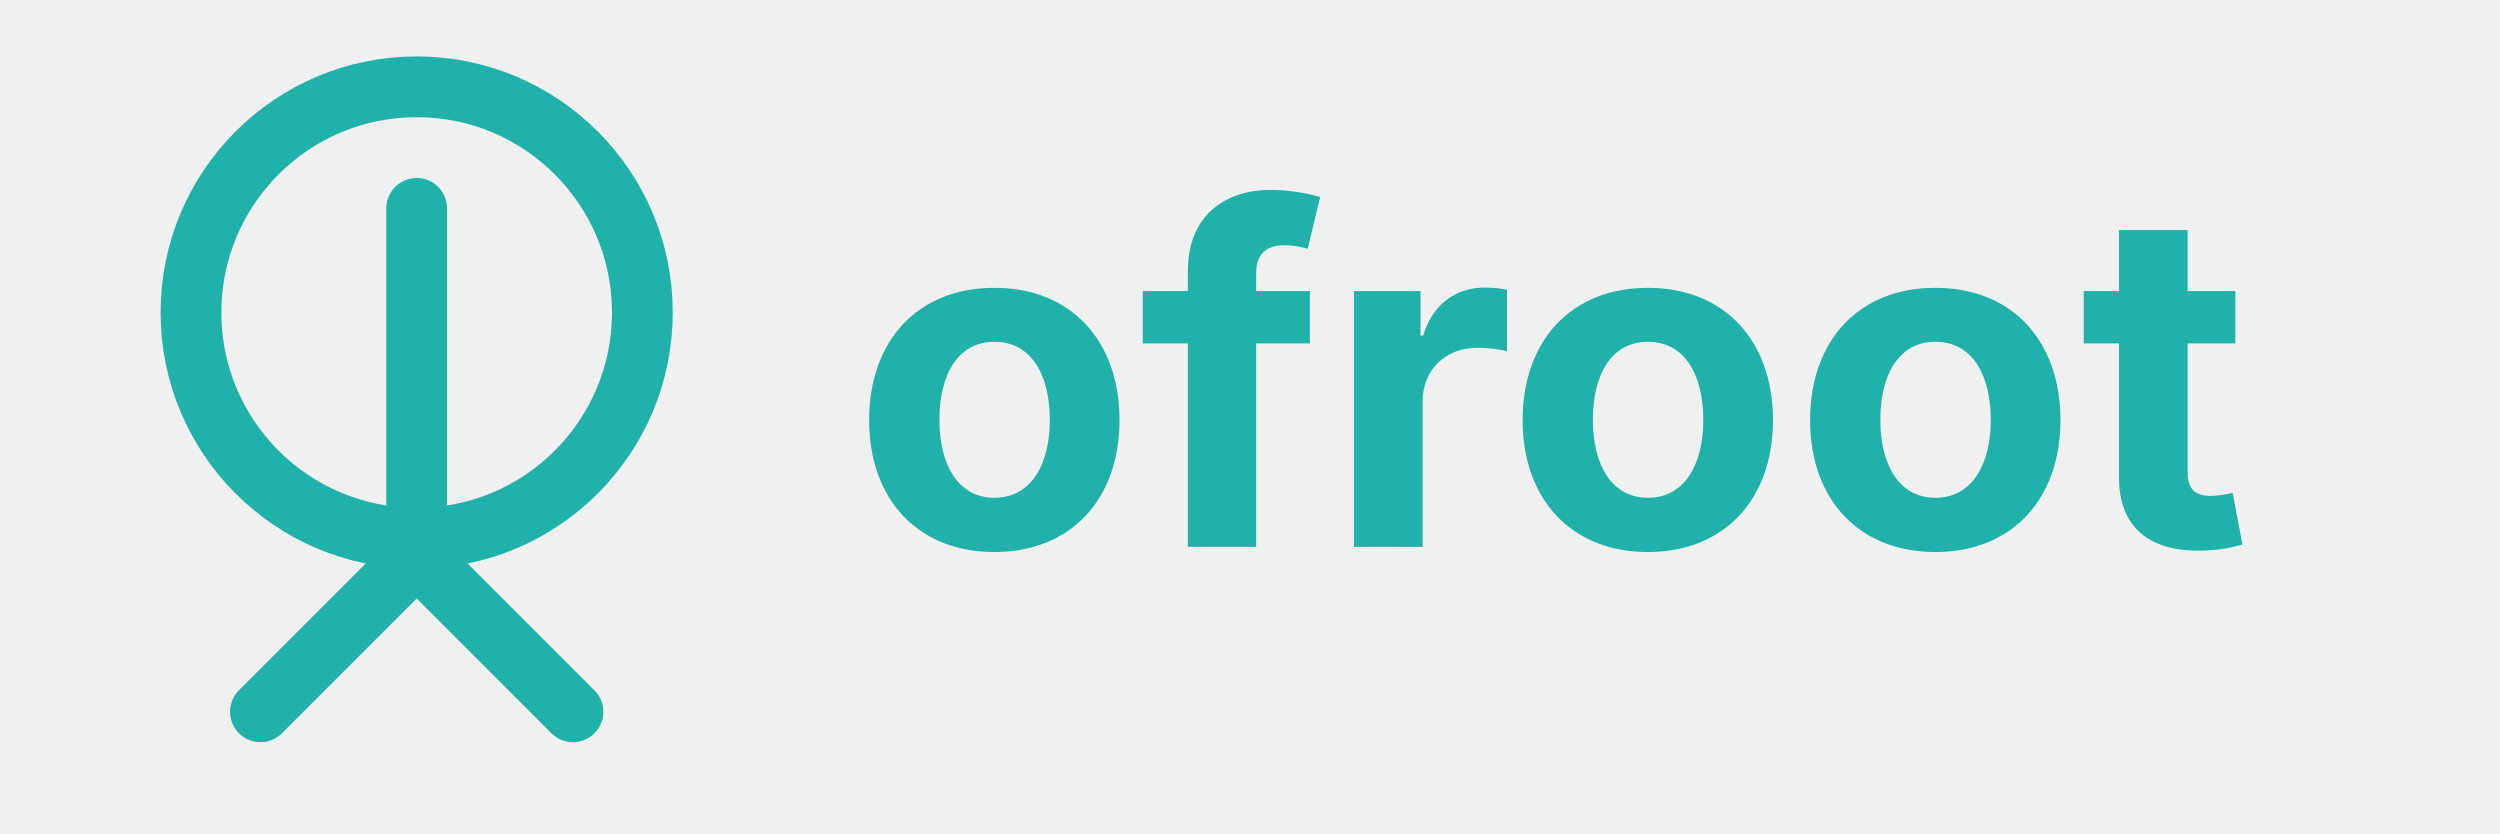
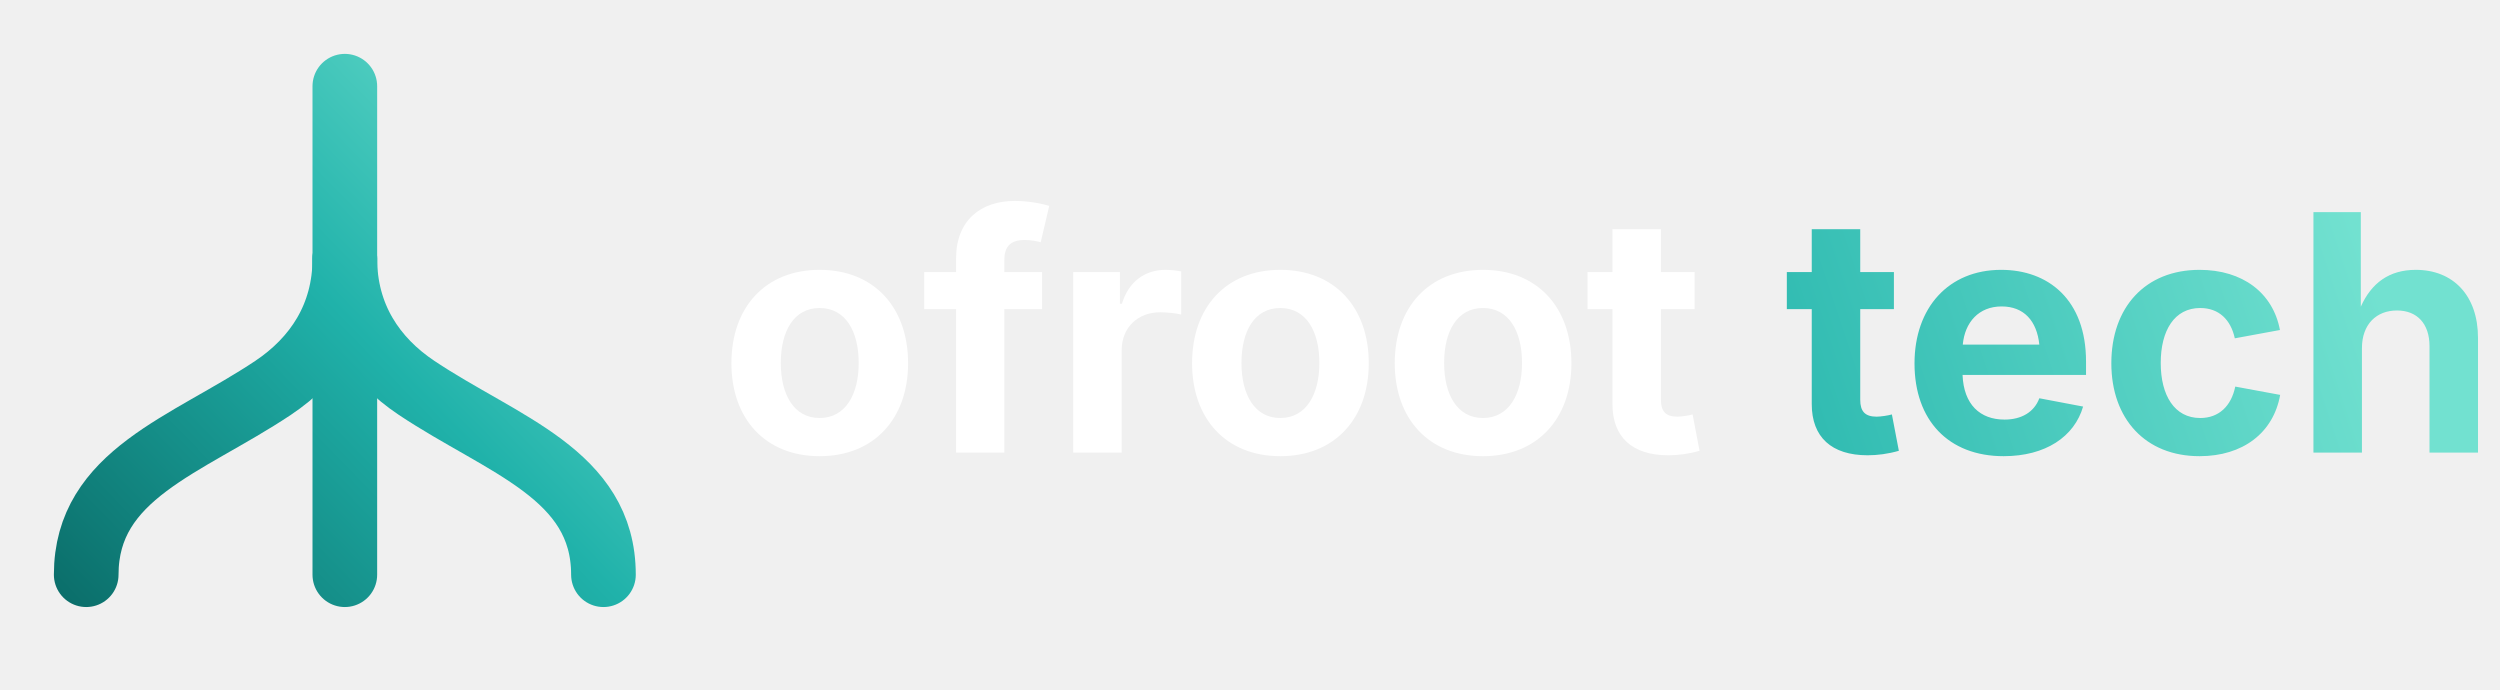
- <svg xmlns="http://www.w3.org/2000/svg" viewBox="0 0 144 48" role="img" aria-labelledby="ofroot-logo-title">
-   <g fill="none" stroke="#20B2AA" stroke-width="3.5" stroke-linecap="round" stroke-linejoin="round">
-     <circle cx="24" cy="18" r="13" />
-     <path d="M24 12v20m0 0-9 9m9-9 9 9" />
+ <svg xmlns="http://www.w3.org/2000/svg" viewBox="0 0 174 48" role="img" aria-labelledby="ofroot-logo-title ofroot-logo-description">
+   <defs>
+     <linearGradient id="ofroot-mark-gradient" x1="5" y1="42" x2="43" y2="5" gradientUnits="userSpaceOnUse">
+       <stop offset="0" stop-color="#0B6F6B" />
+       <stop offset="0.52" stop-color="#20B2AA" />
+       <stop offset="1" stop-color="#72E1D0" />
+     </linearGradient>
+     <linearGradient id="ofroot-word-gradient" x1="116" y1="32" x2="164" y2="16" gradientUnits="userSpaceOnUse">
+       <stop offset="0" stop-color="#20B2AA" />
+       <stop offset="1" stop-color="#72E1D0" />
+     </linearGradient>
+   </defs>
+   <g fill="none" stroke="url(#ofroot-mark-gradient)" stroke-width="4.5" stroke-linecap="round" stroke-linejoin="round">
+     <path d="M6 40C6 33 13 31 19 27C22 25 24 22 24 18" />
+     <path d="M42 40C42 33 35 31 29 27C26 25 24 22 24 18" />
+     <path d="M24 40V6" />
  </g>
-   <text x="49" y="31.5" fill="#20B2AA" font-family="system-ui, -apple-system, BlinkMacSystemFont, 'Segoe UI', sans-serif" font-size="27" font-weight="700">ofroot</text>
+   <text x="50" y="31.5" font-family="system-ui, -apple-system, BlinkMacSystemFont, 'Segoe UI', sans-serif" font-size="23" font-weight="700">
+     <tspan fill="#FFFFFF">ofroot</tspan>
+     <tspan fill="url(#ofroot-word-gradient)"> tech</tspan>
+   </text>
</svg>
